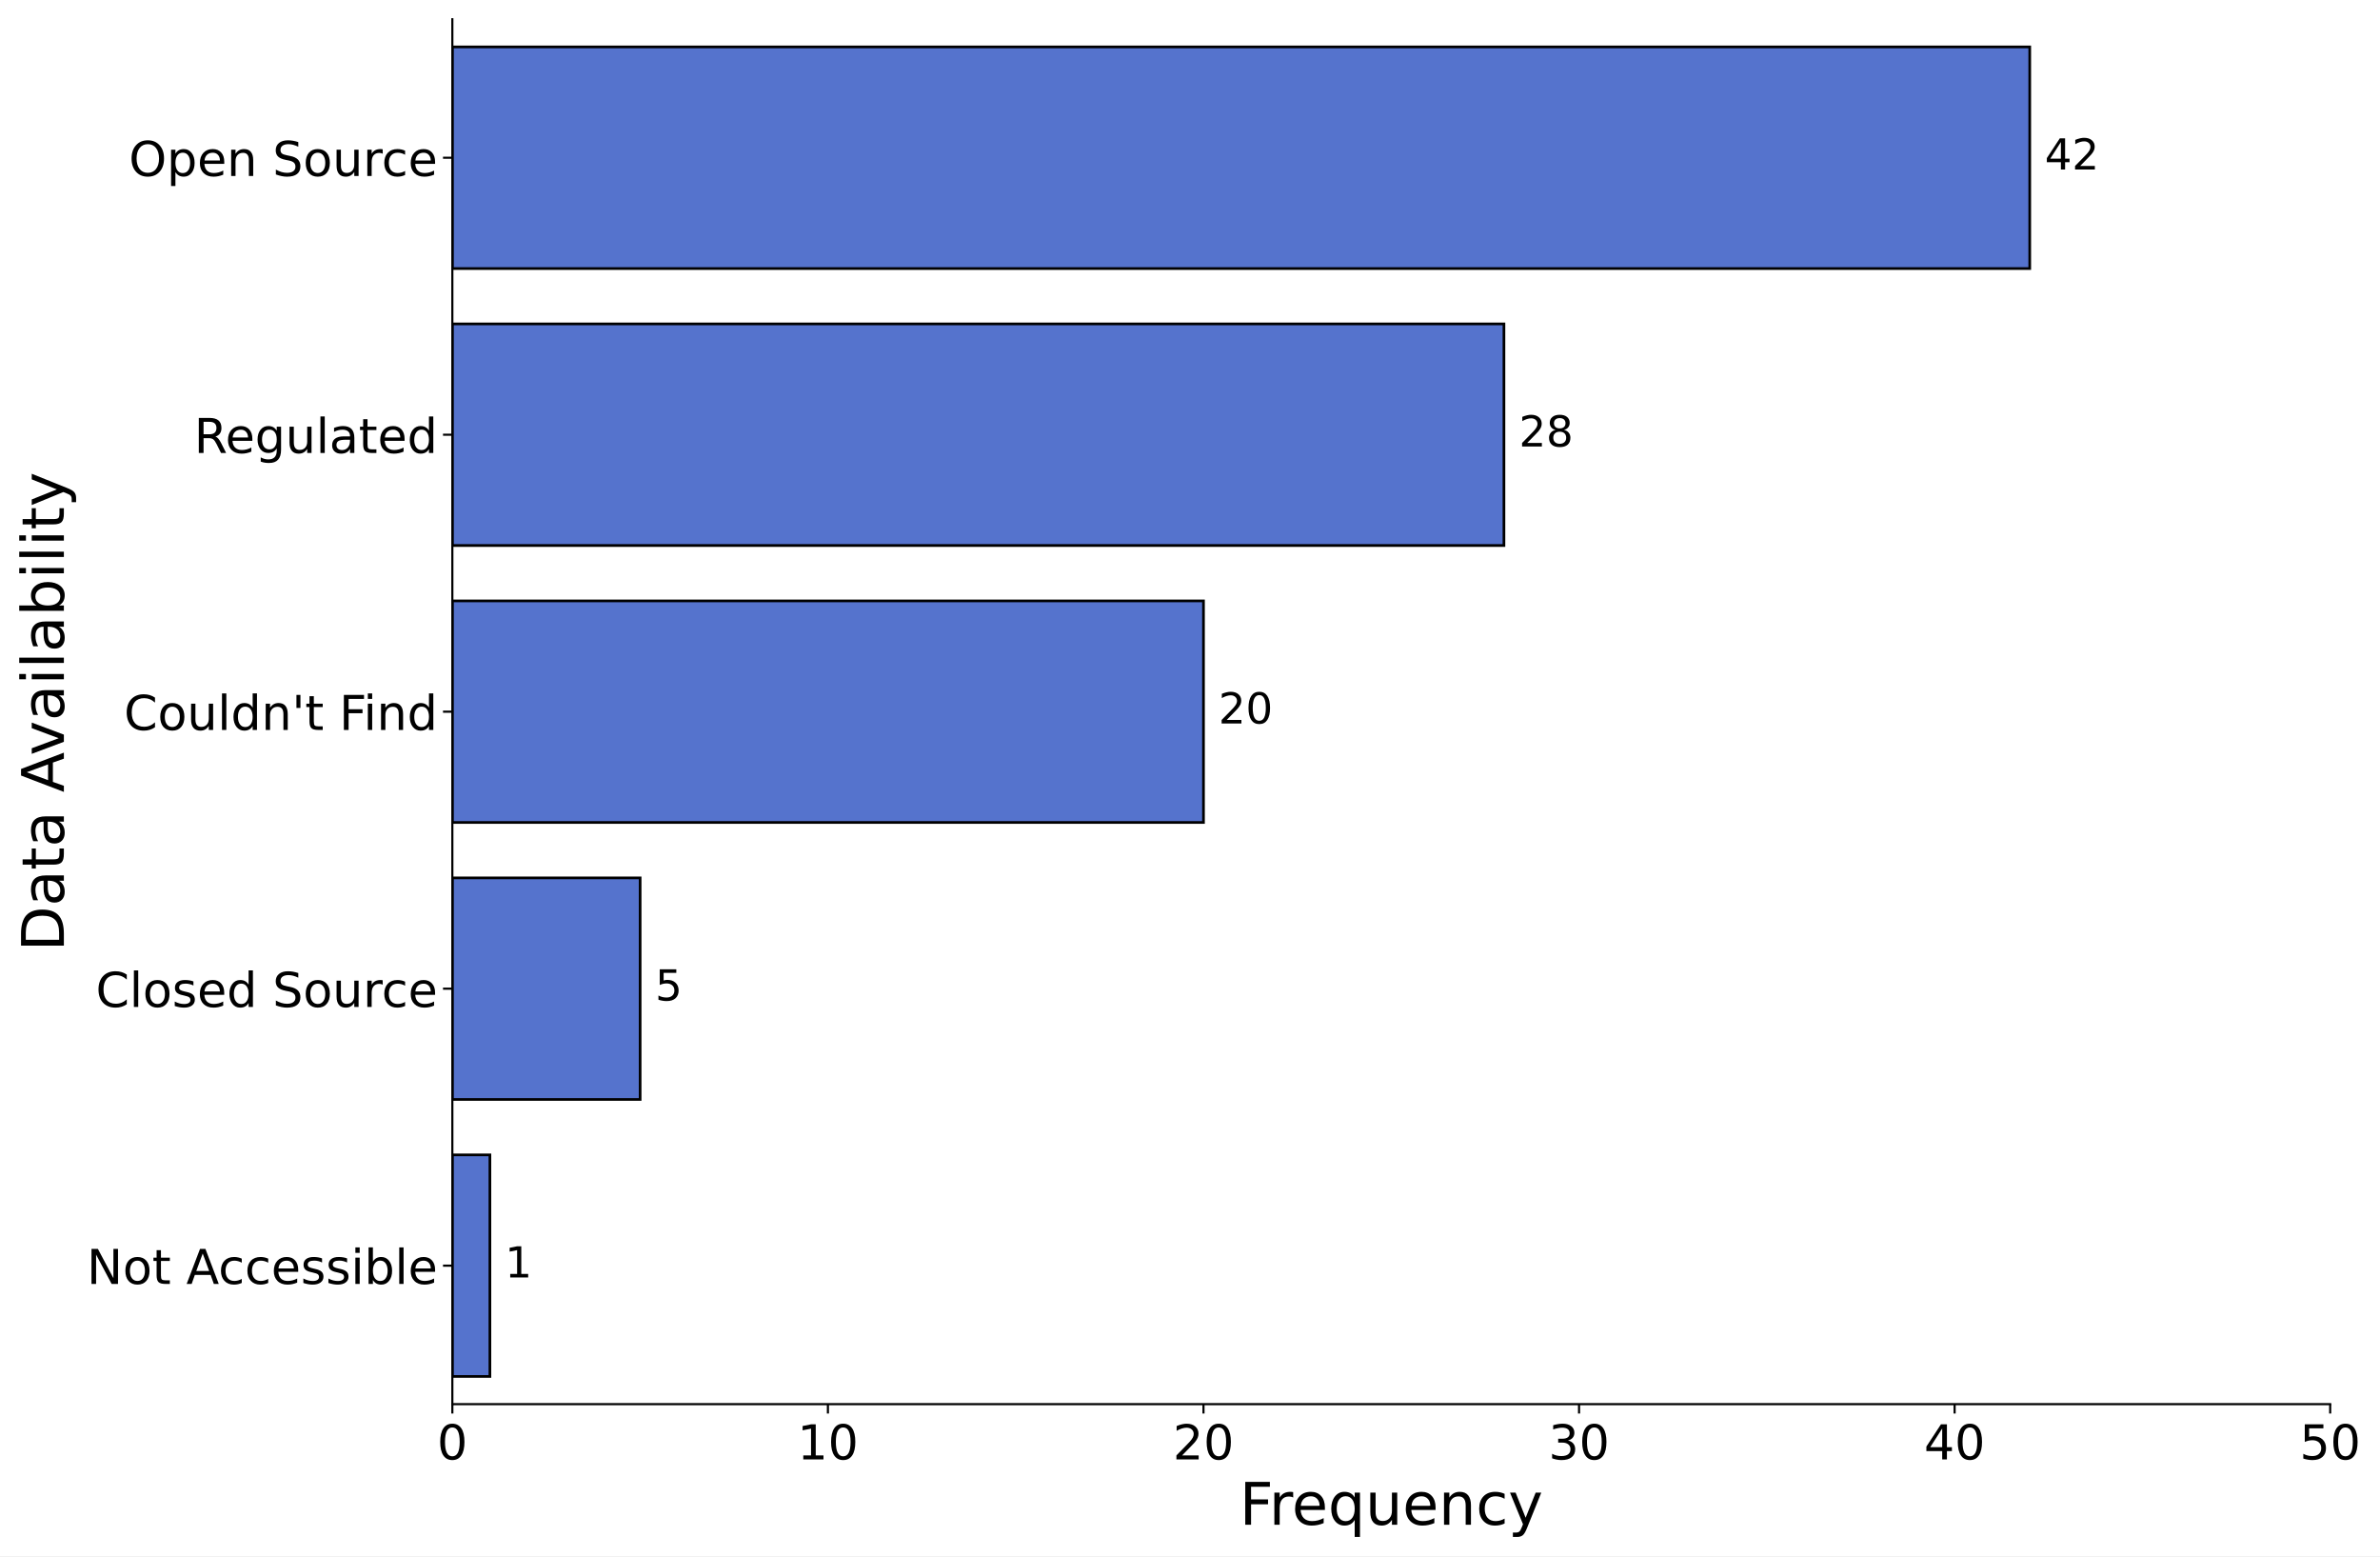
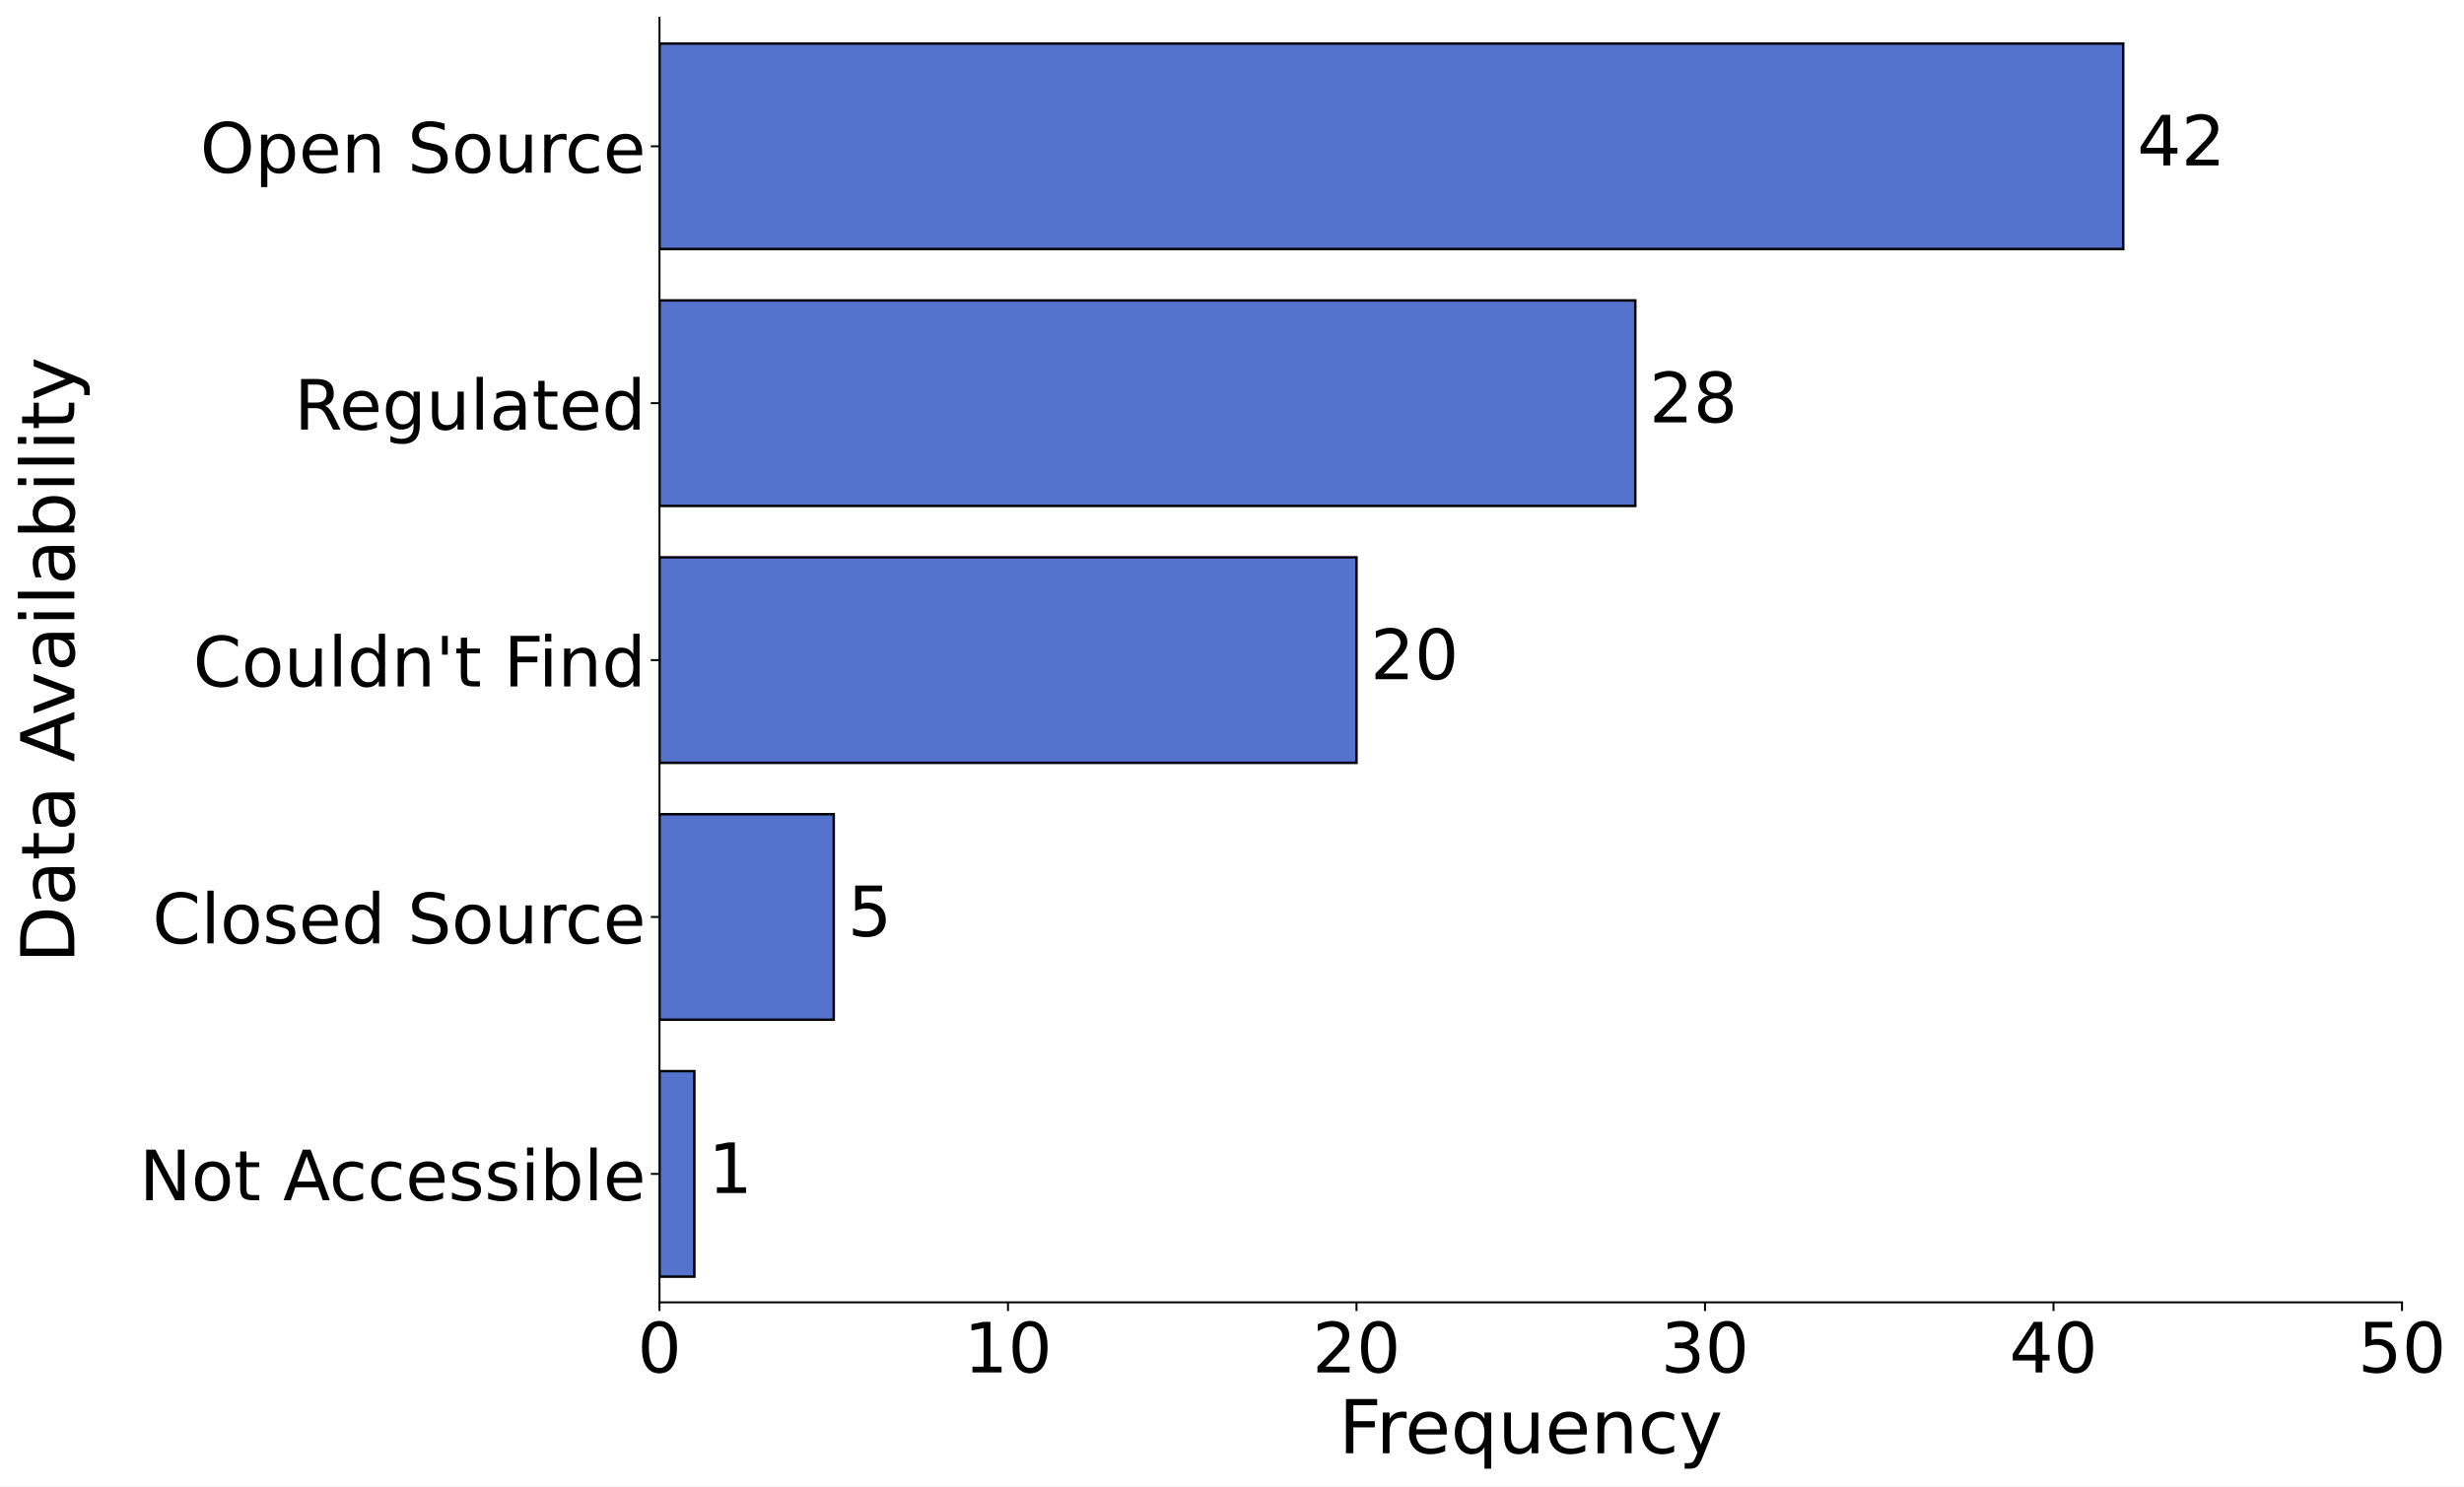
- <svg xmlns="http://www.w3.org/2000/svg" xmlns:xlink="http://www.w3.org/1999/xlink" width="891.151pt" height="582.513pt" viewBox="0 0 891.151 582.513" version="1.1">
+ <svg xmlns="http://www.w3.org/2000/svg" xmlns:xlink="http://www.w3.org/1999/xlink" width="994.246pt" height="599.933pt" viewBox="0 0 994.246 599.933" version="1.1">
  <defs>
    <style type="text/css">*{stroke-linejoin: round; stroke-linecap: butt}</style>
  </defs>
  <g id="figure_1">
    <g id="patch_1">
-       <path d="M 0 582.513  L 891.151 582.513  L 891.151 0  L 0 0  z " style="fill: #ffffff" />
+       <path d="M 0 599.933  L 994.246 599.933  L 994.246 0  L 0 0  z " style="fill: #ffffff" />
    </g>
    <g id="axes_1">
      <g id="patch_2">
-         <path d="M 169.375 525.6  L 872.498 525.6  L 872.498 7.2  L 169.375 7.2  z " style="fill: #ffffff" />
+         <path d="M 266.108 525.6  L 969.231 525.6  L 969.231 7.2  L 266.108 7.2  z " style="fill: #ffffff" />
      </g>
      <g id="patch_3">
-         <path d="M 169.375 17.568  L 759.998 17.568  L 759.998 100.512  L 169.375 100.512  z " clip-path="url(#pa06dada9b1)" style="fill: #5573cd; stroke: #000000; stroke-linejoin: miter" />
+         <path d="M 266.108 17.568  L 856.732 17.568  L 856.732 100.512  L 266.108 100.512  z " clip-path="url(#p6f59124510)" style="fill: #5573cd; stroke: #000000; stroke-linejoin: miter" />
      </g>
      <g id="patch_4">
-         <path d="M 169.375 121.248  L 563.124 121.248  L 563.124 204.192  L 169.375 204.192  z " clip-path="url(#pa06dada9b1)" style="fill: #5573cd; stroke: #000000; stroke-linejoin: miter" />
+         <path d="M 266.108 121.248  L 659.857 121.248  L 659.857 204.192  L 266.108 204.192  z " clip-path="url(#p6f59124510)" style="fill: #5573cd; stroke: #000000; stroke-linejoin: miter" />
      </g>
      <g id="patch_5">
-         <path d="M 169.375 224.928  L 450.624 224.928  L 450.624 307.872  L 169.375 307.872  z " clip-path="url(#pa06dada9b1)" style="fill: #5573cd; stroke: #000000; stroke-linejoin: miter" />
+         <path d="M 266.108 224.928  L 547.357 224.928  L 547.357 307.872  L 266.108 307.872  z " clip-path="url(#p6f59124510)" style="fill: #5573cd; stroke: #000000; stroke-linejoin: miter" />
      </g>
      <g id="patch_6">
-         <path d="M 169.375 328.608  L 239.687 328.608  L 239.687 411.552  L 169.375 411.552  z " clip-path="url(#pa06dada9b1)" style="fill: #5573cd; stroke: #000000; stroke-linejoin: miter" />
+         <path d="M 266.108 328.608  L 336.42 328.608  L 336.42 411.552  L 266.108 411.552  z " clip-path="url(#p6f59124510)" style="fill: #5573cd; stroke: #000000; stroke-linejoin: miter" />
      </g>
      <g id="patch_7">
-         <path d="M 169.375 432.288  L 183.437 432.288  L 183.437 515.232  L 169.375 515.232  z " clip-path="url(#pa06dada9b1)" style="fill: #5573cd; stroke: #000000; stroke-linejoin: miter" />
+         <path d="M 266.108 432.288  L 280.171 432.288  L 280.171 515.232  L 266.108 515.232  z " clip-path="url(#p6f59124510)" style="fill: #5573cd; stroke: #000000; stroke-linejoin: miter" />
      </g>
      <g id="matplotlib.axis_1">
        <g id="xtick_1">
          <g id="line2d_1">
            <defs>
-               <path id="ma84408b0f6" d="M 0 0  L 0 3.5  " style="stroke: #000000; stroke-width: 0.8" />
+               <path id="mf6cb174bd9" d="M 0 0  L 0 3.5  " style="stroke: #000000; stroke-width: 0.8" />
            </defs>
            <g>
-               <use xlink:href="#ma84408b0f6" x="169.375" y="525.6" style="stroke: #000000; stroke-width: 0.8" />
+               <use xlink:href="#mf6cb174bd9" x="266.108" y="525.6" style="stroke: #000000; stroke-width: 0.8" />
            </g>
          </g>
          <g id="text_1">
-             <g transform="translate(163.6488 546.2772) scale(0.18 -0.18)">
+             <g transform="translate(257.2006 553.8756) scale(0.28 -0.28)">
              <defs>
                <path id="DejaVuSans-30" d="M 2034 4250  Q 1547 4250 1301 3770  Q 1056 3291 1056 2328  Q 1056 1369 1301 889  Q 1547 409 2034 409  Q 2525 409 2770 889  Q 3016 1369 3016 2328  Q 3016 3291 2770 3770  Q 2525 4250 2034 4250  z M 2034 4750  Q 2819 4750 3233 4129  Q 3647 3509 3647 2328  Q 3647 1150 3233 529  Q 2819 -91 2034 -91  Q 1250 -91 836 529  Q 422 1150 422 2328  Q 422 3509 836 4129  Q 1250 4750 2034 4750  z " transform="scale(0.015625)" />
              </defs>
              <use xlink:href="#DejaVuSans-30" />
            </g>
          </g>
        </g>
        <g id="xtick_2">
          <g id="line2d_2">
            <g>
-               <use xlink:href="#ma84408b0f6" x="310" y="525.6" style="stroke: #000000; stroke-width: 0.8" />
+               <use xlink:href="#mf6cb174bd9" x="406.733" y="525.6" style="stroke: #000000; stroke-width: 0.8" />
            </g>
          </g>
          <g id="text_2">
-             <g transform="translate(298.5471 546.2772) scale(0.18 -0.18)">
+             <g transform="translate(388.9178 553.8756) scale(0.28 -0.28)">
              <defs>
                <path id="DejaVuSans-31" d="M 794 531  L 1825 531  L 1825 4091  L 703 3866  L 703 4441  L 1819 4666  L 2450 4666  L 2450 531  L 3481 531  L 3481 0  L 794 0  L 794 531  z " transform="scale(0.015625)" />
              </defs>
              <use xlink:href="#DejaVuSans-31" />
              <use xlink:href="#DejaVuSans-30" transform="translate(63.62305 0)" />
            </g>
          </g>
        </g>
        <g id="xtick_3">
          <g id="line2d_3">
            <g>
-               <use xlink:href="#ma84408b0f6" x="450.624" y="525.6" style="stroke: #000000; stroke-width: 0.8" />
+               <use xlink:href="#mf6cb174bd9" x="547.357" y="525.6" style="stroke: #000000; stroke-width: 0.8" />
            </g>
          </g>
          <g id="text_3">
-             <g transform="translate(439.1718 546.2772) scale(0.18 -0.18)">
+             <g transform="translate(529.5424 553.8756) scale(0.28 -0.28)">
              <defs>
                <path id="DejaVuSans-32" d="M 1228 531  L 3431 531  L 3431 0  L 469 0  L 469 531  Q 828 903 1448 1529  Q 2069 2156 2228 2338  Q 2531 2678 2651 2914  Q 2772 3150 2772 3378  Q 2772 3750 2511 3984  Q 2250 4219 1831 4219  Q 1534 4219 1204 4116  Q 875 4013 500 3803  L 500 4441  Q 881 4594 1212 4672  Q 1544 4750 1819 4750  Q 2544 4750 2975 4387  Q 3406 4025 3406 3419  Q 3406 3131 3298 2873  Q 3191 2616 2906 2266  Q 2828 2175 2409 1742  Q 1991 1309 1228 531  z " transform="scale(0.015625)" />
              </defs>
              <use xlink:href="#DejaVuSans-32" />
              <use xlink:href="#DejaVuSans-30" transform="translate(63.62305 0)" />
            </g>
          </g>
        </g>
        <g id="xtick_4">
          <g id="line2d_4">
            <g>
-               <use xlink:href="#ma84408b0f6" x="591.249" y="525.6" style="stroke: #000000; stroke-width: 0.8" />
+               <use xlink:href="#mf6cb174bd9" x="687.982" y="525.6" style="stroke: #000000; stroke-width: 0.8" />
            </g>
          </g>
          <g id="text_4">
-             <g transform="translate(579.7964 546.2772) scale(0.18 -0.18)">
+             <g transform="translate(670.167 553.8756) scale(0.28 -0.28)">
              <defs>
                <path id="DejaVuSans-33" d="M 2597 2516  Q 3050 2419 3304 2112  Q 3559 1806 3559 1356  Q 3559 666 3084 287  Q 2609 -91 1734 -91  Q 1441 -91 1130 -33  Q 819 25 488 141  L 488 750  Q 750 597 1062 519  Q 1375 441 1716 441  Q 2309 441 2620 675  Q 2931 909 2931 1356  Q 2931 1769 2642 2001  Q 2353 2234 1838 2234  L 1294 2234  L 1294 2753  L 1863 2753  Q 2328 2753 2575 2939  Q 2822 3125 2822 3475  Q 2822 3834 2567 4026  Q 2313 4219 1838 4219  Q 1578 4219 1281 4162  Q 984 4106 628 3988  L 628 4550  Q 988 4650 1302 4700  Q 1616 4750 1894 4750  Q 2613 4750 3031 4423  Q 3450 4097 3450 3541  Q 3450 3153 3228 2886  Q 3006 2619 2597 2516  z " transform="scale(0.015625)" />
              </defs>
              <use xlink:href="#DejaVuSans-33" />
              <use xlink:href="#DejaVuSans-30" transform="translate(63.62305 0)" />
            </g>
          </g>
        </g>
        <g id="xtick_5">
          <g id="line2d_5">
            <g>
-               <use xlink:href="#ma84408b0f6" x="731.874" y="525.6" style="stroke: #000000; stroke-width: 0.8" />
+               <use xlink:href="#mf6cb174bd9" x="828.607" y="525.6" style="stroke: #000000; stroke-width: 0.8" />
            </g>
          </g>
          <g id="text_5">
-             <g transform="translate(720.4211 546.2772) scale(0.18 -0.18)">
+             <g transform="translate(810.7917 553.8756) scale(0.28 -0.28)">
              <defs>
                <path id="DejaVuSans-34" d="M 2419 4116  L 825 1625  L 2419 1625  L 2419 4116  z M 2253 4666  L 3047 4666  L 3047 1625  L 3713 1625  L 3713 1100  L 3047 1100  L 3047 0  L 2419 0  L 2419 1100  L 313 1100  L 313 1709  L 2253 4666  z " transform="scale(0.015625)" />
              </defs>
              <use xlink:href="#DejaVuSans-34" />
              <use xlink:href="#DejaVuSans-30" transform="translate(63.62305 0)" />
            </g>
          </g>
        </g>
        <g id="xtick_6">
          <g id="line2d_6">
            <g>
-               <use xlink:href="#ma84408b0f6" x="872.498" y="525.6" style="stroke: #000000; stroke-width: 0.8" />
+               <use xlink:href="#mf6cb174bd9" x="969.231" y="525.6" style="stroke: #000000; stroke-width: 0.8" />
            </g>
          </g>
          <g id="text_6">
-             <g transform="translate(861.0457 546.2772) scale(0.18 -0.18)">
+             <g transform="translate(951.4163 553.8756) scale(0.28 -0.28)">
              <defs>
                <path id="DejaVuSans-35" d="M 691 4666  L 3169 4666  L 3169 4134  L 1269 4134  L 1269 2991  Q 1406 3038 1543 3061  Q 1681 3084 1819 3084  Q 2600 3084 3056 2656  Q 3513 2228 3513 1497  Q 3513 744 3044 326  Q 2575 -91 1722 -91  Q 1428 -91 1123 -41  Q 819 9 494 109  L 494 744  Q 775 591 1075 516  Q 1375 441 1709 441  Q 2250 441 2565 725  Q 2881 1009 2881 1497  Q 2881 1984 2565 2268  Q 2250 2553 1709 2553  Q 1456 2553 1204 2497  Q 953 2441 691 2322  L 691 4666  z " transform="scale(0.015625)" />
              </defs>
              <use xlink:href="#DejaVuSans-35" />
              <use xlink:href="#DejaVuSans-30" transform="translate(63.62305 0)" />
            </g>
          </g>
        </g>
        <g id="text_7">
-           <g transform="translate(464.1113 570.7372) scale(0.22 -0.22)">
+           <g transform="translate(540.1807 586.4941) scale(0.3 -0.3)">
            <defs>
              <path id="DejaVuSans-46" d="M 628 4666  L 3309 4666  L 3309 4134  L 1259 4134  L 1259 2759  L 3109 2759  L 3109 2228  L 1259 2228  L 1259 0  L 628 0  L 628 4666  z " transform="scale(0.015625)" />
              <path id="DejaVuSans-72" d="M 2631 2963  Q 2534 3019 2420 3045  Q 2306 3072 2169 3072  Q 1681 3072 1420 2755  Q 1159 2438 1159 1844  L 1159 0  L 581 0  L 581 3500  L 1159 3500  L 1159 2956  Q 1341 3275 1631 3429  Q 1922 3584 2338 3584  Q 2397 3584 2469 3576  Q 2541 3569 2628 3553  L 2631 2963  z " transform="scale(0.015625)" />
              <path id="DejaVuSans-65" d="M 3597 1894  L 3597 1613  L 953 1613  Q 991 1019 1311 708  Q 1631 397 2203 397  Q 2534 397 2845 478  Q 3156 559 3463 722  L 3463 178  Q 3153 47 2828 -22  Q 2503 -91 2169 -91  Q 1331 -91 842 396  Q 353 884 353 1716  Q 353 2575 817 3079  Q 1281 3584 2069 3584  Q 2775 3584 3186 3129  Q 3597 2675 3597 1894  z M 3022 2063  Q 3016 2534 2758 2815  Q 2500 3097 2075 3097  Q 1594 3097 1305 2825  Q 1016 2553 972 2059  L 3022 2063  z " transform="scale(0.015625)" />
              <path id="DejaVuSans-71" d="M 947 1747  Q 947 1113 1208 752  Q 1469 391 1925 391  Q 2381 391 2643 752  Q 2906 1113 2906 1747  Q 2906 2381 2643 2742  Q 2381 3103 1925 3103  Q 1469 3103 1208 2742  Q 947 2381 947 1747  z M 2906 525  Q 2725 213 2448 61  Q 2172 -91 1784 -91  Q 1150 -91 751 415  Q 353 922 353 1747  Q 353 2572 751 3078  Q 1150 3584 1784 3584  Q 2172 3584 2448 3432  Q 2725 3281 2906 2969  L 2906 3500  L 3481 3500  L 3481 -1331  L 2906 -1331  L 2906 525  z " transform="scale(0.015625)" />
              <path id="DejaVuSans-75" d="M 544 1381  L 544 3500  L 1119 3500  L 1119 1403  Q 1119 906 1312 657  Q 1506 409 1894 409  Q 2359 409 2629 706  Q 2900 1003 2900 1516  L 2900 3500  L 3475 3500  L 3475 0  L 2900 0  L 2900 538  Q 2691 219 2414 64  Q 2138 -91 1772 -91  Q 1169 -91 856 284  Q 544 659 544 1381  z M 1991 3584  L 1991 3584  z " transform="scale(0.015625)" />
              <path id="DejaVuSans-6e" d="M 3513 2113  L 3513 0  L 2938 0  L 2938 2094  Q 2938 2591 2744 2837  Q 2550 3084 2163 3084  Q 1697 3084 1428 2787  Q 1159 2491 1159 1978  L 1159 0  L 581 0  L 581 3500  L 1159 3500  L 1159 2956  Q 1366 3272 1645 3428  Q 1925 3584 2291 3584  Q 2894 3584 3203 3211  Q 3513 2838 3513 2113  z " transform="scale(0.015625)" />
              <path id="DejaVuSans-63" d="M 3122 3366  L 3122 2828  Q 2878 2963 2633 3030  Q 2388 3097 2138 3097  Q 1578 3097 1268 2742  Q 959 2388 959 1747  Q 959 1106 1268 751  Q 1578 397 2138 397  Q 2388 397 2633 464  Q 2878 531 3122 666  L 3122 134  Q 2881 22 2623 -34  Q 2366 -91 2075 -91  Q 1284 -91 818 406  Q 353 903 353 1747  Q 353 2603 823 3093  Q 1294 3584 2113 3584  Q 2378 3584 2631 3529  Q 2884 3475 3122 3366  z " transform="scale(0.015625)" />
              <path id="DejaVuSans-79" d="M 2059 -325  Q 1816 -950 1584 -1140  Q 1353 -1331 966 -1331  L 506 -1331  L 506 -850  L 844 -850  Q 1081 -850 1212 -737  Q 1344 -625 1503 -206  L 1606 56  L 191 3500  L 800 3500  L 1894 763  L 2988 3500  L 3597 3500  L 2059 -325  z " transform="scale(0.015625)" />
            </defs>
            <use xlink:href="#DejaVuSans-46" />
            <use xlink:href="#DejaVuSans-72" transform="translate(50.26953 0)" />
            <use xlink:href="#DejaVuSans-65" transform="translate(89.13281 0)" />
            <use xlink:href="#DejaVuSans-71" transform="translate(150.6562 0)" />
            <use xlink:href="#DejaVuSans-75" transform="translate(214.1328 0)" />
            <use xlink:href="#DejaVuSans-65" transform="translate(277.5117 0)" />
            <use xlink:href="#DejaVuSans-6e" transform="translate(339.0352 0)" />
            <use xlink:href="#DejaVuSans-63" transform="translate(402.4141 0)" />
            <use xlink:href="#DejaVuSans-79" transform="translate(457.3945 0)" />
          </g>
        </g>
      </g>
      <g id="matplotlib.axis_2">
        <g id="ytick_1">
          <g id="line2d_7">
            <defs>
-               <path id="md69936904b" d="M 0 0  L -3.5 0  " style="stroke: #000000; stroke-width: 0.8" />
+               <path id="mc1db6b0240" d="M 0 0  L -3.5 0  " style="stroke: #000000; stroke-width: 0.8" />
            </defs>
            <g>
-               <use xlink:href="#md69936904b" x="169.375" y="59.04" style="stroke: #000000; stroke-width: 0.8" />
+               <use xlink:href="#mc1db6b0240" x="266.108" y="59.04" style="stroke: #000000; stroke-width: 0.8" />
            </g>
          </g>
          <g id="text_8">
-             <g transform="translate(48.25875 65.87859) scale(0.18 -0.18)">
+             <g transform="translate(80.76063 69.67781) scale(0.28 -0.28)">
              <defs>
                <path id="DejaVuSans-4f" d="M 2522 4238  Q 1834 4238 1429 3725  Q 1025 3213 1025 2328  Q 1025 1447 1429 934  Q 1834 422 2522 422  Q 3209 422 3611 934  Q 4013 1447 4013 2328  Q 4013 3213 3611 3725  Q 3209 4238 2522 4238  z M 2522 4750  Q 3503 4750 4090 4092  Q 4678 3434 4678 2328  Q 4678 1225 4090 567  Q 3503 -91 2522 -91  Q 1538 -91 948 565  Q 359 1222 359 2328  Q 359 3434 948 4092  Q 1538 4750 2522 4750  z " transform="scale(0.015625)" />
                <path id="DejaVuSans-70" d="M 1159 525  L 1159 -1331  L 581 -1331  L 581 3500  L 1159 3500  L 1159 2969  Q 1341 3281 1617 3432  Q 1894 3584 2278 3584  Q 2916 3584 3314 3078  Q 3713 2572 3713 1747  Q 3713 922 3314 415  Q 2916 -91 2278 -91  Q 1894 -91 1617 61  Q 1341 213 1159 525  z M 3116 1747  Q 3116 2381 2855 2742  Q 2594 3103 2138 3103  Q 1681 3103 1420 2742  Q 1159 2381 1159 1747  Q 1159 1113 1420 752  Q 1681 391 2138 391  Q 2594 391 2855 752  Q 3116 1113 3116 1747  z " transform="scale(0.015625)" />
                <path id="DejaVuSans-20" transform="scale(0.015625)" />
                <path id="DejaVuSans-53" d="M 3425 4513  L 3425 3897  Q 3066 4069 2747 4153  Q 2428 4238 2131 4238  Q 1616 4238 1336 4038  Q 1056 3838 1056 3469  Q 1056 3159 1242 3001  Q 1428 2844 1947 2747  L 2328 2669  Q 3034 2534 3370 2195  Q 3706 1856 3706 1288  Q 3706 609 3251 259  Q 2797 -91 1919 -91  Q 1588 -91 1214 -16  Q 841 59 441 206  L 441 856  Q 825 641 1194 531  Q 1563 422 1919 422  Q 2459 422 2753 634  Q 3047 847 3047 1241  Q 3047 1584 2836 1778  Q 2625 1972 2144 2069  L 1759 2144  Q 1053 2284 737 2584  Q 422 2884 422 3419  Q 422 4038 858 4394  Q 1294 4750 2059 4750  Q 2388 4750 2728 4690  Q 3069 4631 3425 4513  z " transform="scale(0.015625)" />
                <path id="DejaVuSans-6f" d="M 1959 3097  Q 1497 3097 1228 2736  Q 959 2375 959 1747  Q 959 1119 1226 758  Q 1494 397 1959 397  Q 2419 397 2687 759  Q 2956 1122 2956 1747  Q 2956 2369 2687 2733  Q 2419 3097 1959 3097  z M 1959 3584  Q 2709 3584 3137 3096  Q 3566 2609 3566 1747  Q 3566 888 3137 398  Q 2709 -91 1959 -91  Q 1206 -91 779 398  Q 353 888 353 1747  Q 353 2609 779 3096  Q 1206 3584 1959 3584  z " transform="scale(0.015625)" />
              </defs>
              <use xlink:href="#DejaVuSans-4f" />
              <use xlink:href="#DejaVuSans-70" transform="translate(78.71094 0)" />
              <use xlink:href="#DejaVuSans-65" transform="translate(142.1875 0)" />
              <use xlink:href="#DejaVuSans-6e" transform="translate(203.7109 0)" />
              <use xlink:href="#DejaVuSans-20" transform="translate(267.0898 0)" />
              <use xlink:href="#DejaVuSans-53" transform="translate(298.877 0)" />
              <use xlink:href="#DejaVuSans-6f" transform="translate(362.3535 0)" />
              <use xlink:href="#DejaVuSans-75" transform="translate(423.5352 0)" />
              <use xlink:href="#DejaVuSans-72" transform="translate(486.9141 0)" />
              <use xlink:href="#DejaVuSans-63" transform="translate(525.7773 0)" />
              <use xlink:href="#DejaVuSans-65" transform="translate(580.7578 0)" />
            </g>
          </g>
        </g>
        <g id="ytick_2">
          <g id="line2d_8">
            <g>
-               <use xlink:href="#md69936904b" x="169.375" y="162.72" style="stroke: #000000; stroke-width: 0.8" />
+               <use xlink:href="#mc1db6b0240" x="266.108" y="162.72" style="stroke: #000000; stroke-width: 0.8" />
            </g>
          </g>
          <g id="text_9">
-             <g transform="translate(72.67687 169.5586) scale(0.18 -0.18)">
+             <g transform="translate(118.7444 173.3578) scale(0.28 -0.28)">
              <defs>
                <path id="DejaVuSans-52" d="M 2841 2188  Q 3044 2119 3236 1894  Q 3428 1669 3622 1275  L 4263 0  L 3584 0  L 2988 1197  Q 2756 1666 2539 1819  Q 2322 1972 1947 1972  L 1259 1972  L 1259 0  L 628 0  L 628 4666  L 2053 4666  Q 2853 4666 3247 4331  Q 3641 3997 3641 3322  Q 3641 2881 3436 2590  Q 3231 2300 2841 2188  z M 1259 4147  L 1259 2491  L 2053 2491  Q 2509 2491 2742 2702  Q 2975 2913 2975 3322  Q 2975 3731 2742 3939  Q 2509 4147 2053 4147  L 1259 4147  z " transform="scale(0.015625)" />
                <path id="DejaVuSans-67" d="M 2906 1791  Q 2906 2416 2648 2759  Q 2391 3103 1925 3103  Q 1463 3103 1205 2759  Q 947 2416 947 1791  Q 947 1169 1205 825  Q 1463 481 1925 481  Q 2391 481 2648 825  Q 2906 1169 2906 1791  z M 3481 434  Q 3481 -459 3084 -895  Q 2688 -1331 1869 -1331  Q 1566 -1331 1297 -1286  Q 1028 -1241 775 -1147  L 775 -588  Q 1028 -725 1275 -790  Q 1522 -856 1778 -856  Q 2344 -856 2625 -561  Q 2906 -266 2906 331  L 2906 616  Q 2728 306 2450 153  Q 2172 0 1784 0  Q 1141 0 747 490  Q 353 981 353 1791  Q 353 2603 747 3093  Q 1141 3584 1784 3584  Q 2172 3584 2450 3431  Q 2728 3278 2906 2969  L 2906 3500  L 3481 3500  L 3481 434  z " transform="scale(0.015625)" />
                <path id="DejaVuSans-6c" d="M 603 4863  L 1178 4863  L 1178 0  L 603 0  L 603 4863  z " transform="scale(0.015625)" />
                <path id="DejaVuSans-61" d="M 2194 1759  Q 1497 1759 1228 1600  Q 959 1441 959 1056  Q 959 750 1161 570  Q 1363 391 1709 391  Q 2188 391 2477 730  Q 2766 1069 2766 1631  L 2766 1759  L 2194 1759  z M 3341 1997  L 3341 0  L 2766 0  L 2766 531  Q 2569 213 2275 61  Q 1981 -91 1556 -91  Q 1019 -91 701 211  Q 384 513 384 1019  Q 384 1609 779 1909  Q 1175 2209 1959 2209  L 2766 2209  L 2766 2266  Q 2766 2663 2505 2880  Q 2244 3097 1772 3097  Q 1472 3097 1187 3025  Q 903 2953 641 2809  L 641 3341  Q 956 3463 1253 3523  Q 1550 3584 1831 3584  Q 2591 3584 2966 3190  Q 3341 2797 3341 1997  z " transform="scale(0.015625)" />
                <path id="DejaVuSans-74" d="M 1172 4494  L 1172 3500  L 2356 3500  L 2356 3053  L 1172 3053  L 1172 1153  Q 1172 725 1289 603  Q 1406 481 1766 481  L 2356 481  L 2356 0  L 1766 0  Q 1100 0 847 248  Q 594 497 594 1153  L 594 3053  L 172 3053  L 172 3500  L 594 3500  L 594 4494  L 1172 4494  z " transform="scale(0.015625)" />
                <path id="DejaVuSans-64" d="M 2906 2969  L 2906 4863  L 3481 4863  L 3481 0  L 2906 0  L 2906 525  Q 2725 213 2448 61  Q 2172 -91 1784 -91  Q 1150 -91 751 415  Q 353 922 353 1747  Q 353 2572 751 3078  Q 1150 3584 1784 3584  Q 2172 3584 2448 3432  Q 2725 3281 2906 2969  z M 947 1747  Q 947 1113 1208 752  Q 1469 391 1925 391  Q 2381 391 2643 752  Q 2906 1113 2906 1747  Q 2906 2381 2643 2742  Q 2381 3103 1925 3103  Q 1469 3103 1208 2742  Q 947 2381 947 1747  z " transform="scale(0.015625)" />
              </defs>
              <use xlink:href="#DejaVuSans-52" />
              <use xlink:href="#DejaVuSans-65" transform="translate(64.98242 0)" />
              <use xlink:href="#DejaVuSans-67" transform="translate(126.5059 0)" />
              <use xlink:href="#DejaVuSans-75" transform="translate(189.9824 0)" />
              <use xlink:href="#DejaVuSans-6c" transform="translate(253.3613 0)" />
              <use xlink:href="#DejaVuSans-61" transform="translate(281.1445 0)" />
              <use xlink:href="#DejaVuSans-74" transform="translate(342.4238 0)" />
              <use xlink:href="#DejaVuSans-65" transform="translate(381.6328 0)" />
              <use xlink:href="#DejaVuSans-64" transform="translate(443.1562 0)" />
            </g>
          </g>
        </g>
        <g id="ytick_3">
          <g id="line2d_9">
            <g>
-               <use xlink:href="#md69936904b" x="169.375" y="266.4" style="stroke: #000000; stroke-width: 0.8" />
+               <use xlink:href="#mc1db6b0240" x="266.108" y="266.4" style="stroke: #000000; stroke-width: 0.8" />
            </g>
          </g>
          <g id="text_10">
-             <g transform="translate(46.44188 273.2386) scale(0.18 -0.18)">
+             <g transform="translate(77.93438 277.0378) scale(0.28 -0.28)">
              <defs>
                <path id="DejaVuSans-43" d="M 4122 4306  L 4122 3641  Q 3803 3938 3442 4084  Q 3081 4231 2675 4231  Q 1875 4231 1450 3742  Q 1025 3253 1025 2328  Q 1025 1406 1450 917  Q 1875 428 2675 428  Q 3081 428 3442 575  Q 3803 722 4122 1019  L 4122 359  Q 3791 134 3420 21  Q 3050 -91 2638 -91  Q 1578 -91 968 557  Q 359 1206 359 2328  Q 359 3453 968 4101  Q 1578 4750 2638 4750  Q 3056 4750 3426 4639  Q 3797 4528 4122 4306  z " transform="scale(0.015625)" />
                <path id="DejaVuSans-27" d="M 1147 4666  L 1147 2931  L 616 2931  L 616 4666  L 1147 4666  z " transform="scale(0.015625)" />
                <path id="DejaVuSans-69" d="M 603 3500  L 1178 3500  L 1178 0  L 603 0  L 603 3500  z M 603 4863  L 1178 4863  L 1178 4134  L 603 4134  L 603 4863  z " transform="scale(0.015625)" />
              </defs>
              <use xlink:href="#DejaVuSans-43" />
              <use xlink:href="#DejaVuSans-6f" transform="translate(69.82422 0)" />
              <use xlink:href="#DejaVuSans-75" transform="translate(131.0059 0)" />
              <use xlink:href="#DejaVuSans-6c" transform="translate(194.3848 0)" />
              <use xlink:href="#DejaVuSans-64" transform="translate(222.168 0)" />
              <use xlink:href="#DejaVuSans-6e" transform="translate(285.6445 0)" />
              <use xlink:href="#DejaVuSans-27" transform="translate(349.0234 0)" />
              <use xlink:href="#DejaVuSans-74" transform="translate(376.5137 0)" />
              <use xlink:href="#DejaVuSans-20" transform="translate(415.7227 0)" />
              <use xlink:href="#DejaVuSans-46" transform="translate(447.5098 0)" />
              <use xlink:href="#DejaVuSans-69" transform="translate(497.7793 0)" />
              <use xlink:href="#DejaVuSans-6e" transform="translate(525.5625 0)" />
              <use xlink:href="#DejaVuSans-64" transform="translate(588.9414 0)" />
            </g>
          </g>
        </g>
        <g id="ytick_4">
          <g id="line2d_10">
            <g>
-               <use xlink:href="#md69936904b" x="169.375" y="370.08" style="stroke: #000000; stroke-width: 0.8" />
+               <use xlink:href="#mc1db6b0240" x="266.108" y="370.08" style="stroke: #000000; stroke-width: 0.8" />
            </g>
          </g>
          <g id="text_11">
-             <g transform="translate(35.87531 376.9186) scale(0.18 -0.18)">
+             <g transform="translate(61.4975 380.7178) scale(0.28 -0.28)">
              <defs>
                <path id="DejaVuSans-73" d="M 2834 3397  L 2834 2853  Q 2591 2978 2328 3040  Q 2066 3103 1784 3103  Q 1356 3103 1142 2972  Q 928 2841 928 2578  Q 928 2378 1081 2264  Q 1234 2150 1697 2047  L 1894 2003  Q 2506 1872 2764 1633  Q 3022 1394 3022 966  Q 3022 478 2636 193  Q 2250 -91 1575 -91  Q 1294 -91 989 -36  Q 684 19 347 128  L 347 722  Q 666 556 975 473  Q 1284 391 1588 391  Q 1994 391 2212 530  Q 2431 669 2431 922  Q 2431 1156 2273 1281  Q 2116 1406 1581 1522  L 1381 1569  Q 847 1681 609 1914  Q 372 2147 372 2553  Q 372 3047 722 3315  Q 1072 3584 1716 3584  Q 2034 3584 2315 3537  Q 2597 3491 2834 3397  z " transform="scale(0.015625)" />
              </defs>
              <use xlink:href="#DejaVuSans-43" />
              <use xlink:href="#DejaVuSans-6c" transform="translate(69.82422 0)" />
              <use xlink:href="#DejaVuSans-6f" transform="translate(97.60742 0)" />
              <use xlink:href="#DejaVuSans-73" transform="translate(158.7891 0)" />
              <use xlink:href="#DejaVuSans-65" transform="translate(210.8887 0)" />
              <use xlink:href="#DejaVuSans-64" transform="translate(272.4121 0)" />
              <use xlink:href="#DejaVuSans-20" transform="translate(335.8887 0)" />
              <use xlink:href="#DejaVuSans-53" transform="translate(367.6758 0)" />
              <use xlink:href="#DejaVuSans-6f" transform="translate(431.1523 0)" />
              <use xlink:href="#DejaVuSans-75" transform="translate(492.334 0)" />
              <use xlink:href="#DejaVuSans-72" transform="translate(555.7129 0)" />
              <use xlink:href="#DejaVuSans-63" transform="translate(594.5762 0)" />
              <use xlink:href="#DejaVuSans-65" transform="translate(649.5566 0)" />
            </g>
          </g>
        </g>
        <g id="ytick_5">
          <g id="line2d_11">
            <g>
-               <use xlink:href="#md69936904b" x="169.375" y="473.76" style="stroke: #000000; stroke-width: 0.8" />
+               <use xlink:href="#mc1db6b0240" x="266.108" y="473.76" style="stroke: #000000; stroke-width: 0.8" />
            </g>
          </g>
          <g id="text_12">
-             <g transform="translate(32.49188 480.5986) scale(0.18 -0.18)">
+             <g transform="translate(56.23438 484.3978) scale(0.28 -0.28)">
              <defs>
                <path id="DejaVuSans-4e" d="M 628 4666  L 1478 4666  L 3547 763  L 3547 4666  L 4159 4666  L 4159 0  L 3309 0  L 1241 3903  L 1241 0  L 628 0  L 628 4666  z " transform="scale(0.015625)" />
                <path id="DejaVuSans-41" d="M 2188 4044  L 1331 1722  L 3047 1722  L 2188 4044  z M 1831 4666  L 2547 4666  L 4325 0  L 3669 0  L 3244 1197  L 1141 1197  L 716 0  L 50 0  L 1831 4666  z " transform="scale(0.015625)" />
                <path id="DejaVuSans-62" d="M 3116 1747  Q 3116 2381 2855 2742  Q 2594 3103 2138 3103  Q 1681 3103 1420 2742  Q 1159 2381 1159 1747  Q 1159 1113 1420 752  Q 1681 391 2138 391  Q 2594 391 2855 752  Q 3116 1113 3116 1747  z M 1159 2969  Q 1341 3281 1617 3432  Q 1894 3584 2278 3584  Q 2916 3584 3314 3078  Q 3713 2572 3713 1747  Q 3713 922 3314 415  Q 2916 -91 2278 -91  Q 1894 -91 1617 61  Q 1341 213 1159 525  L 1159 0  L 581 0  L 581 4863  L 1159 4863  L 1159 2969  z " transform="scale(0.015625)" />
              </defs>
              <use xlink:href="#DejaVuSans-4e" />
              <use xlink:href="#DejaVuSans-6f" transform="translate(74.80469 0)" />
              <use xlink:href="#DejaVuSans-74" transform="translate(135.9863 0)" />
              <use xlink:href="#DejaVuSans-20" transform="translate(175.1953 0)" />
              <use xlink:href="#DejaVuSans-41" transform="translate(206.9824 0)" />
              <use xlink:href="#DejaVuSans-63" transform="translate(273.6406 0)" />
              <use xlink:href="#DejaVuSans-63" transform="translate(328.6211 0)" />
              <use xlink:href="#DejaVuSans-65" transform="translate(383.6016 0)" />
              <use xlink:href="#DejaVuSans-73" transform="translate(445.125 0)" />
              <use xlink:href="#DejaVuSans-73" transform="translate(497.2246 0)" />
              <use xlink:href="#DejaVuSans-69" transform="translate(549.3242 0)" />
              <use xlink:href="#DejaVuSans-62" transform="translate(577.1074 0)" />
              <use xlink:href="#DejaVuSans-6c" transform="translate(640.584 0)" />
              <use xlink:href="#DejaVuSans-65" transform="translate(668.3672 0)" />
            </g>
          </g>
        </g>
        <g id="text_13">
-           <g transform="translate(23.91656 356.117) rotate(-90) scale(0.22 -0.22)">
+           <g transform="translate(29.99531 388.7414) rotate(-90) scale(0.3 -0.3)">
            <defs>
              <path id="DejaVuSans-44" d="M 1259 4147  L 1259 519  L 2022 519  Q 2988 519 3436 956  Q 3884 1394 3884 2338  Q 3884 3275 3436 3711  Q 2988 4147 2022 4147  L 1259 4147  z M 628 4666  L 1925 4666  Q 3281 4666 3915 4102  Q 4550 3538 4550 2338  Q 4550 1131 3912 565  Q 3275 0 1925 0  L 628 0  L 628 4666  z " transform="scale(0.015625)" />
              <path id="DejaVuSans-76" d="M 191 3500  L 800 3500  L 1894 563  L 2988 3500  L 3597 3500  L 2284 0  L 1503 0  L 191 3500  z " transform="scale(0.015625)" />
            </defs>
            <use xlink:href="#DejaVuSans-44" />
            <use xlink:href="#DejaVuSans-61" transform="translate(77.00195 0)" />
            <use xlink:href="#DejaVuSans-74" transform="translate(138.2812 0)" />
            <use xlink:href="#DejaVuSans-61" transform="translate(177.4902 0)" />
            <use xlink:href="#DejaVuSans-20" transform="translate(238.7695 0)" />
            <use xlink:href="#DejaVuSans-41" transform="translate(270.5566 0)" />
            <use xlink:href="#DejaVuSans-76" transform="translate(333.0898 0)" />
            <use xlink:href="#DejaVuSans-61" transform="translate(392.2695 0)" />
            <use xlink:href="#DejaVuSans-69" transform="translate(453.5488 0)" />
            <use xlink:href="#DejaVuSans-6c" transform="translate(481.332 0)" />
            <use xlink:href="#DejaVuSans-61" transform="translate(509.1152 0)" />
            <use xlink:href="#DejaVuSans-62" transform="translate(570.3945 0)" />
            <use xlink:href="#DejaVuSans-69" transform="translate(633.8711 0)" />
            <use xlink:href="#DejaVuSans-6c" transform="translate(661.6543 0)" />
            <use xlink:href="#DejaVuSans-69" transform="translate(689.4375 0)" />
            <use xlink:href="#DejaVuSans-74" transform="translate(717.2207 0)" />
            <use xlink:href="#DejaVuSans-79" transform="translate(756.4297 0)" />
          </g>
        </g>
      </g>
      <g id="line2d_12">
-         <path clip-path="url(#pa06dada9b1)" style="fill: none; stroke: #424242; stroke-width: 2.25; stroke-linecap: square" />
+         <path clip-path="url(#p6f59124510)" style="fill: none; stroke: #424242; stroke-width: 2.25; stroke-linecap: square" />
      </g>
      <g id="line2d_13">
-         <path clip-path="url(#pa06dada9b1)" style="fill: none; stroke: #424242; stroke-width: 2.25; stroke-linecap: square" />
+         <path clip-path="url(#p6f59124510)" style="fill: none; stroke: #424242; stroke-width: 2.25; stroke-linecap: square" />
      </g>
      <g id="line2d_14">
-         <path clip-path="url(#pa06dada9b1)" style="fill: none; stroke: #424242; stroke-width: 2.25; stroke-linecap: square" />
+         <path clip-path="url(#p6f59124510)" style="fill: none; stroke: #424242; stroke-width: 2.25; stroke-linecap: square" />
      </g>
      <g id="line2d_15">
-         <path clip-path="url(#pa06dada9b1)" style="fill: none; stroke: #424242; stroke-width: 2.25; stroke-linecap: square" />
+         <path clip-path="url(#p6f59124510)" style="fill: none; stroke: #424242; stroke-width: 2.25; stroke-linecap: square" />
      </g>
      <g id="line2d_16">
-         <path clip-path="url(#pa06dada9b1)" style="fill: none; stroke: #424242; stroke-width: 2.25; stroke-linecap: square" />
+         <path clip-path="url(#p6f59124510)" style="fill: none; stroke: #424242; stroke-width: 2.25; stroke-linecap: square" />
      </g>
      <g id="patch_8">
-         <path d="M 169.375 525.6  L 169.375 7.2  " style="fill: none; stroke: #000000; stroke-width: 0.8; stroke-linejoin: miter; stroke-linecap: square" />
+         <path d="M 266.108 525.6  L 266.108 7.2  " style="fill: none; stroke: #000000; stroke-width: 0.8; stroke-linejoin: miter; stroke-linecap: square" />
      </g>
      <g id="patch_9">
-         <path d="M 169.375 525.6  L 872.498 525.6  " style="fill: none; stroke: #000000; stroke-width: 0.8; stroke-linejoin: miter; stroke-linecap: square" />
+         <path d="M 266.108 525.6  L 969.231 525.6  " style="fill: none; stroke: #000000; stroke-width: 0.8; stroke-linejoin: miter; stroke-linecap: square" />
      </g>
      <g id="text_14">
-         <g transform="translate(765.6235 63.455) scale(0.16 -0.16)">
+         <g transform="translate(862.3566 66.76625) scale(0.28 -0.28)">
          <use xlink:href="#DejaVuSans-34" />
          <use xlink:href="#DejaVuSans-32" transform="translate(63.62305 0)" />
        </g>
      </g>
      <g id="text_15">
-         <g transform="translate(568.749 167.135) scale(0.16 -0.16)">
+         <g transform="translate(665.4821 170.4462) scale(0.28 -0.28)">
          <defs>
            <path id="DejaVuSans-38" d="M 2034 2216  Q 1584 2216 1326 1975  Q 1069 1734 1069 1313  Q 1069 891 1326 650  Q 1584 409 2034 409  Q 2484 409 2743 651  Q 3003 894 3003 1313  Q 3003 1734 2745 1975  Q 2488 2216 2034 2216  z M 1403 2484  Q 997 2584 770 2862  Q 544 3141 544 3541  Q 544 4100 942 4425  Q 1341 4750 2034 4750  Q 2731 4750 3128 4425  Q 3525 4100 3525 3541  Q 3525 3141 3298 2862  Q 3072 2584 2669 2484  Q 3125 2378 3379 2068  Q 3634 1759 3634 1313  Q 3634 634 3220 271  Q 2806 -91 2034 -91  Q 1263 -91 848 271  Q 434 634 434 1313  Q 434 1759 690 2068  Q 947 2378 1403 2484  z M 1172 3481  Q 1172 3119 1398 2916  Q 1625 2713 2034 2713  Q 2441 2713 2670 2916  Q 2900 3119 2900 3481  Q 2900 3844 2670 4047  Q 2441 4250 2034 4250  Q 1625 4250 1398 4047  Q 1172 3844 1172 3481  z " transform="scale(0.015625)" />
          </defs>
          <use xlink:href="#DejaVuSans-32" />
          <use xlink:href="#DejaVuSans-38" transform="translate(63.62305 0)" />
        </g>
      </g>
      <g id="text_16">
-         <g transform="translate(456.2493 270.815) scale(0.16 -0.16)">
+         <g transform="translate(552.9824 274.1263) scale(0.28 -0.28)">
          <use xlink:href="#DejaVuSans-32" />
          <use xlink:href="#DejaVuSans-30" transform="translate(63.62305 0)" />
        </g>
      </g>
      <g id="text_17">
-         <g transform="translate(245.3123 374.495) scale(0.16 -0.16)">
+         <g transform="translate(342.0454 377.8062) scale(0.28 -0.28)">
          <use xlink:href="#DejaVuSans-35" />
        </g>
      </g>
      <g id="text_18">
-         <g transform="translate(189.0625 478.175) scale(0.16 -0.16)">
+         <g transform="translate(285.7956 481.4862) scale(0.28 -0.28)">
          <use xlink:href="#DejaVuSans-31" />
        </g>
      </g>
    </g>
  </g>
  <defs>
-     <clipPath id="pa06dada9b1">
-       <rect x="169.375" y="7.2" width="703.123" height="518.4" />
+     <clipPath id="p6f59124510">
+       <rect x="266.108" y="7.2" width="703.123" height="518.4" />
    </clipPath>
  </defs>
</svg>
